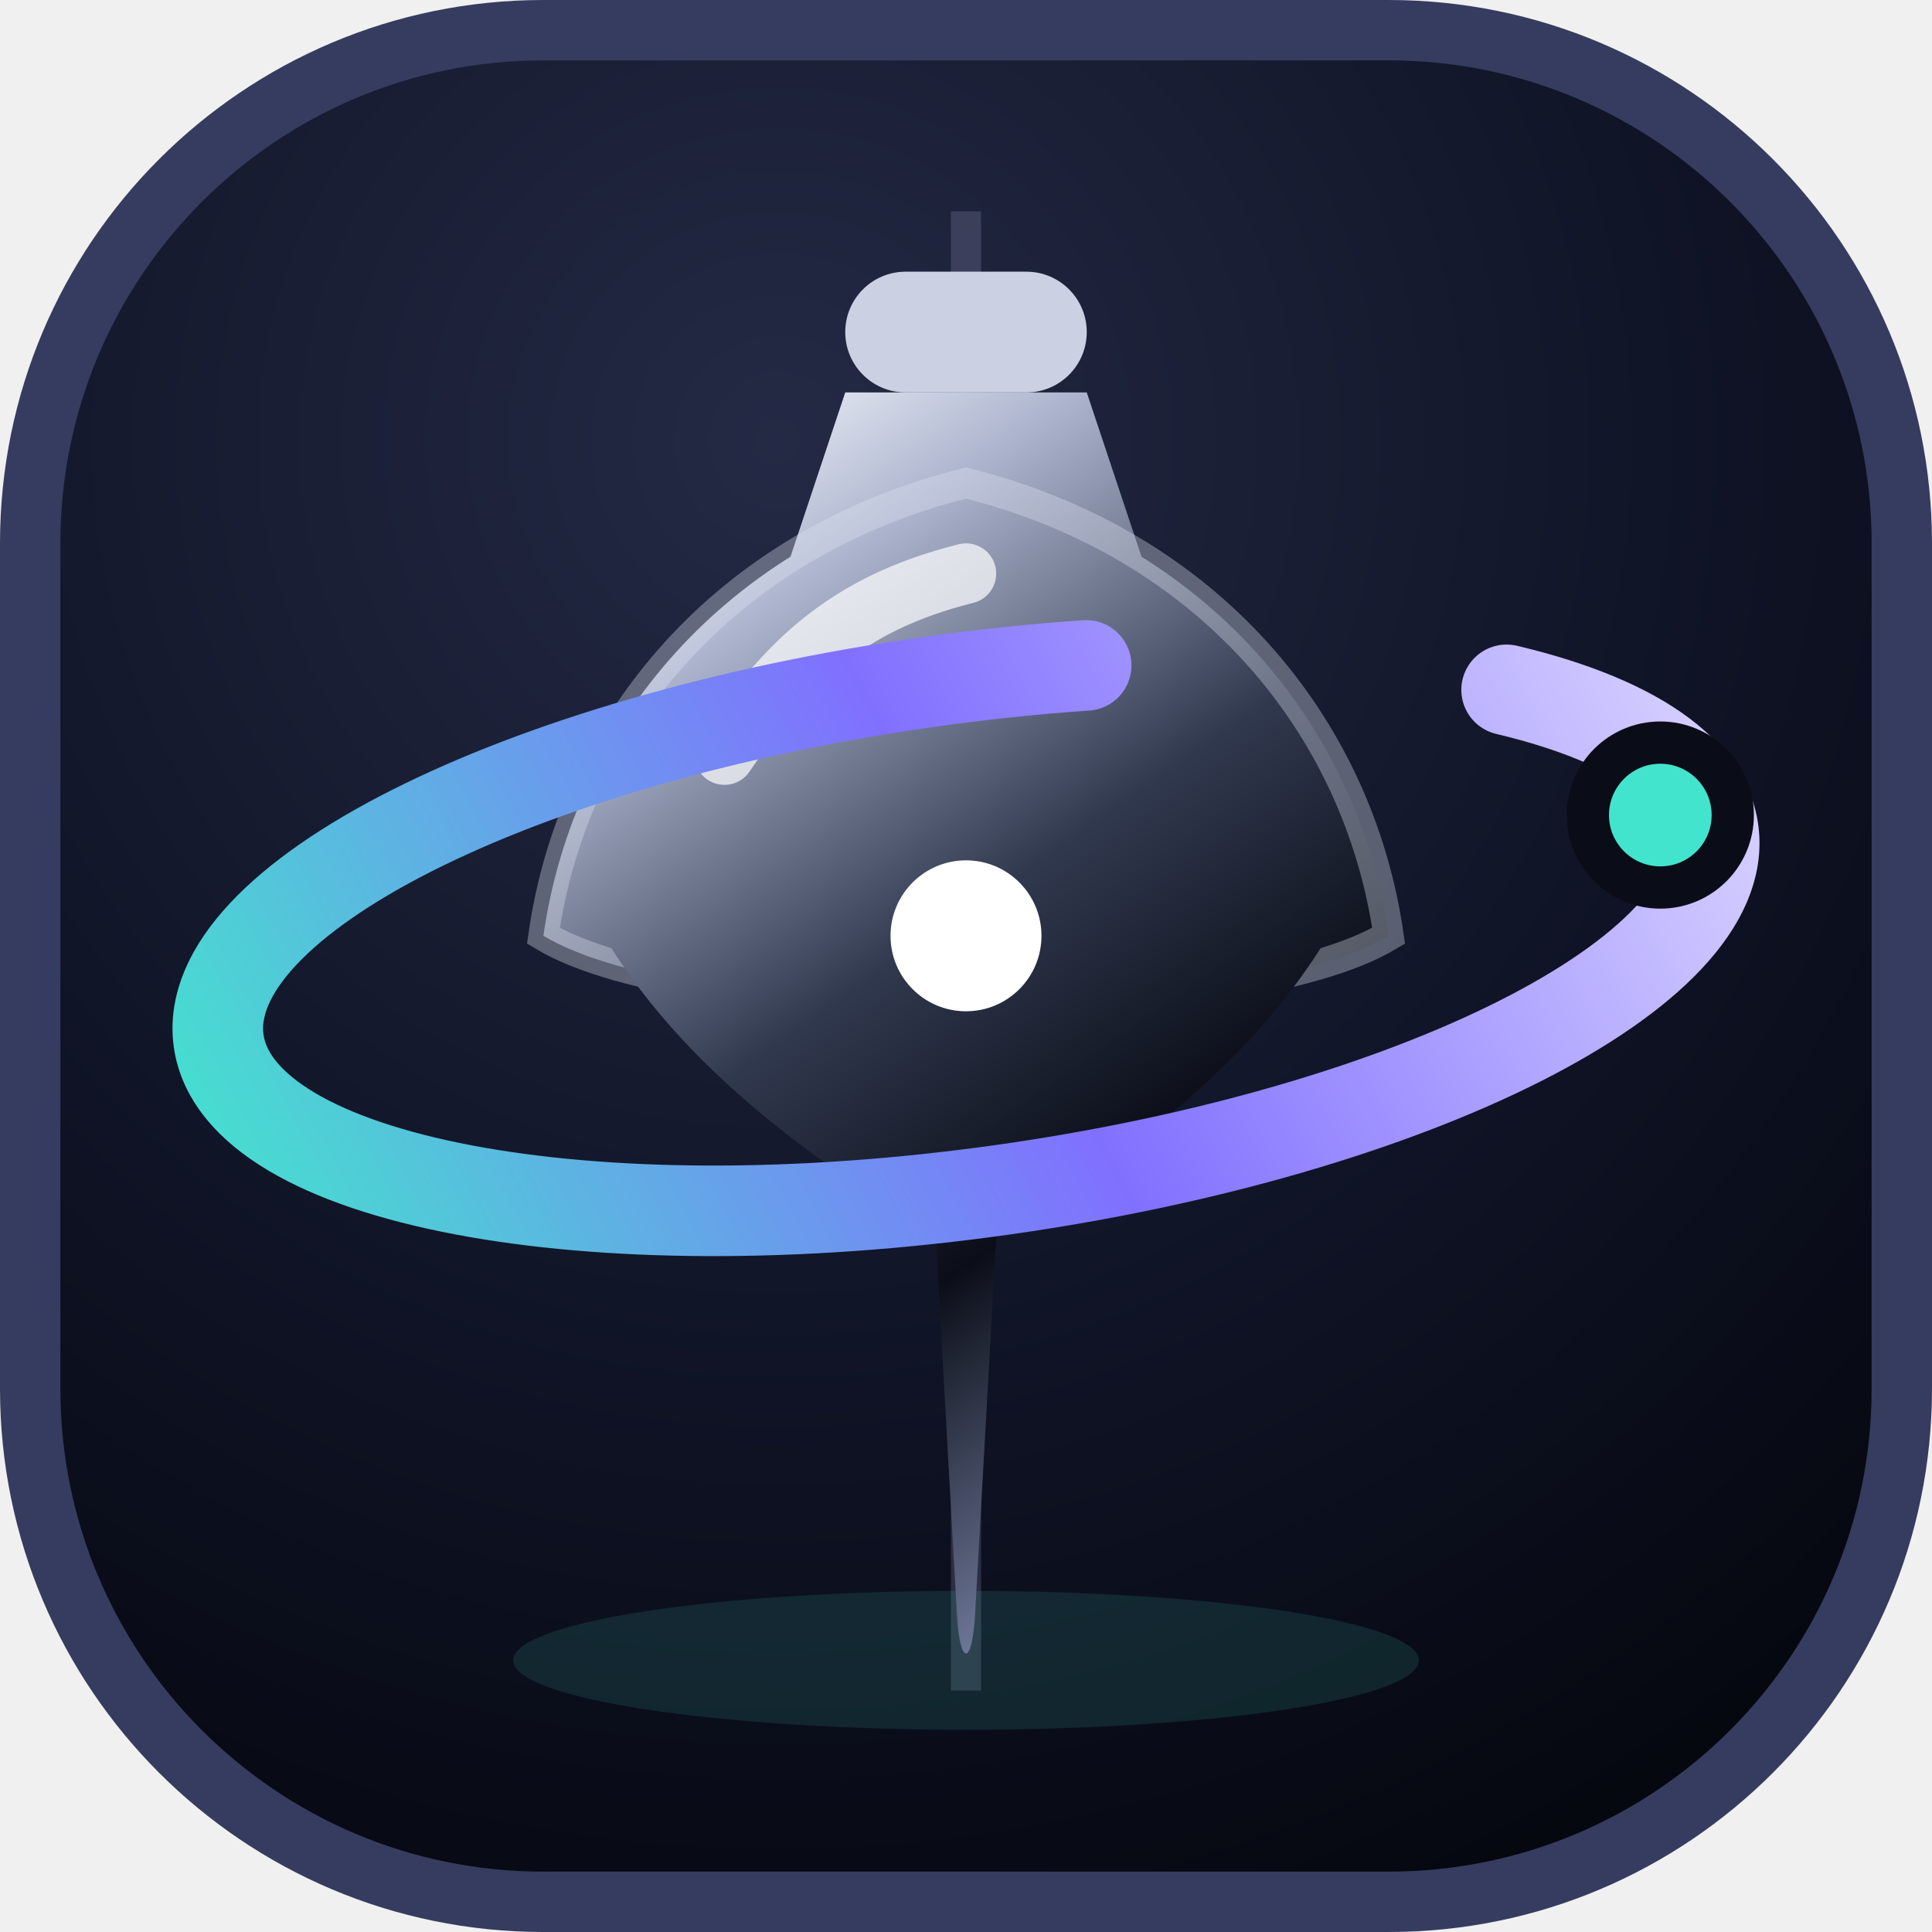
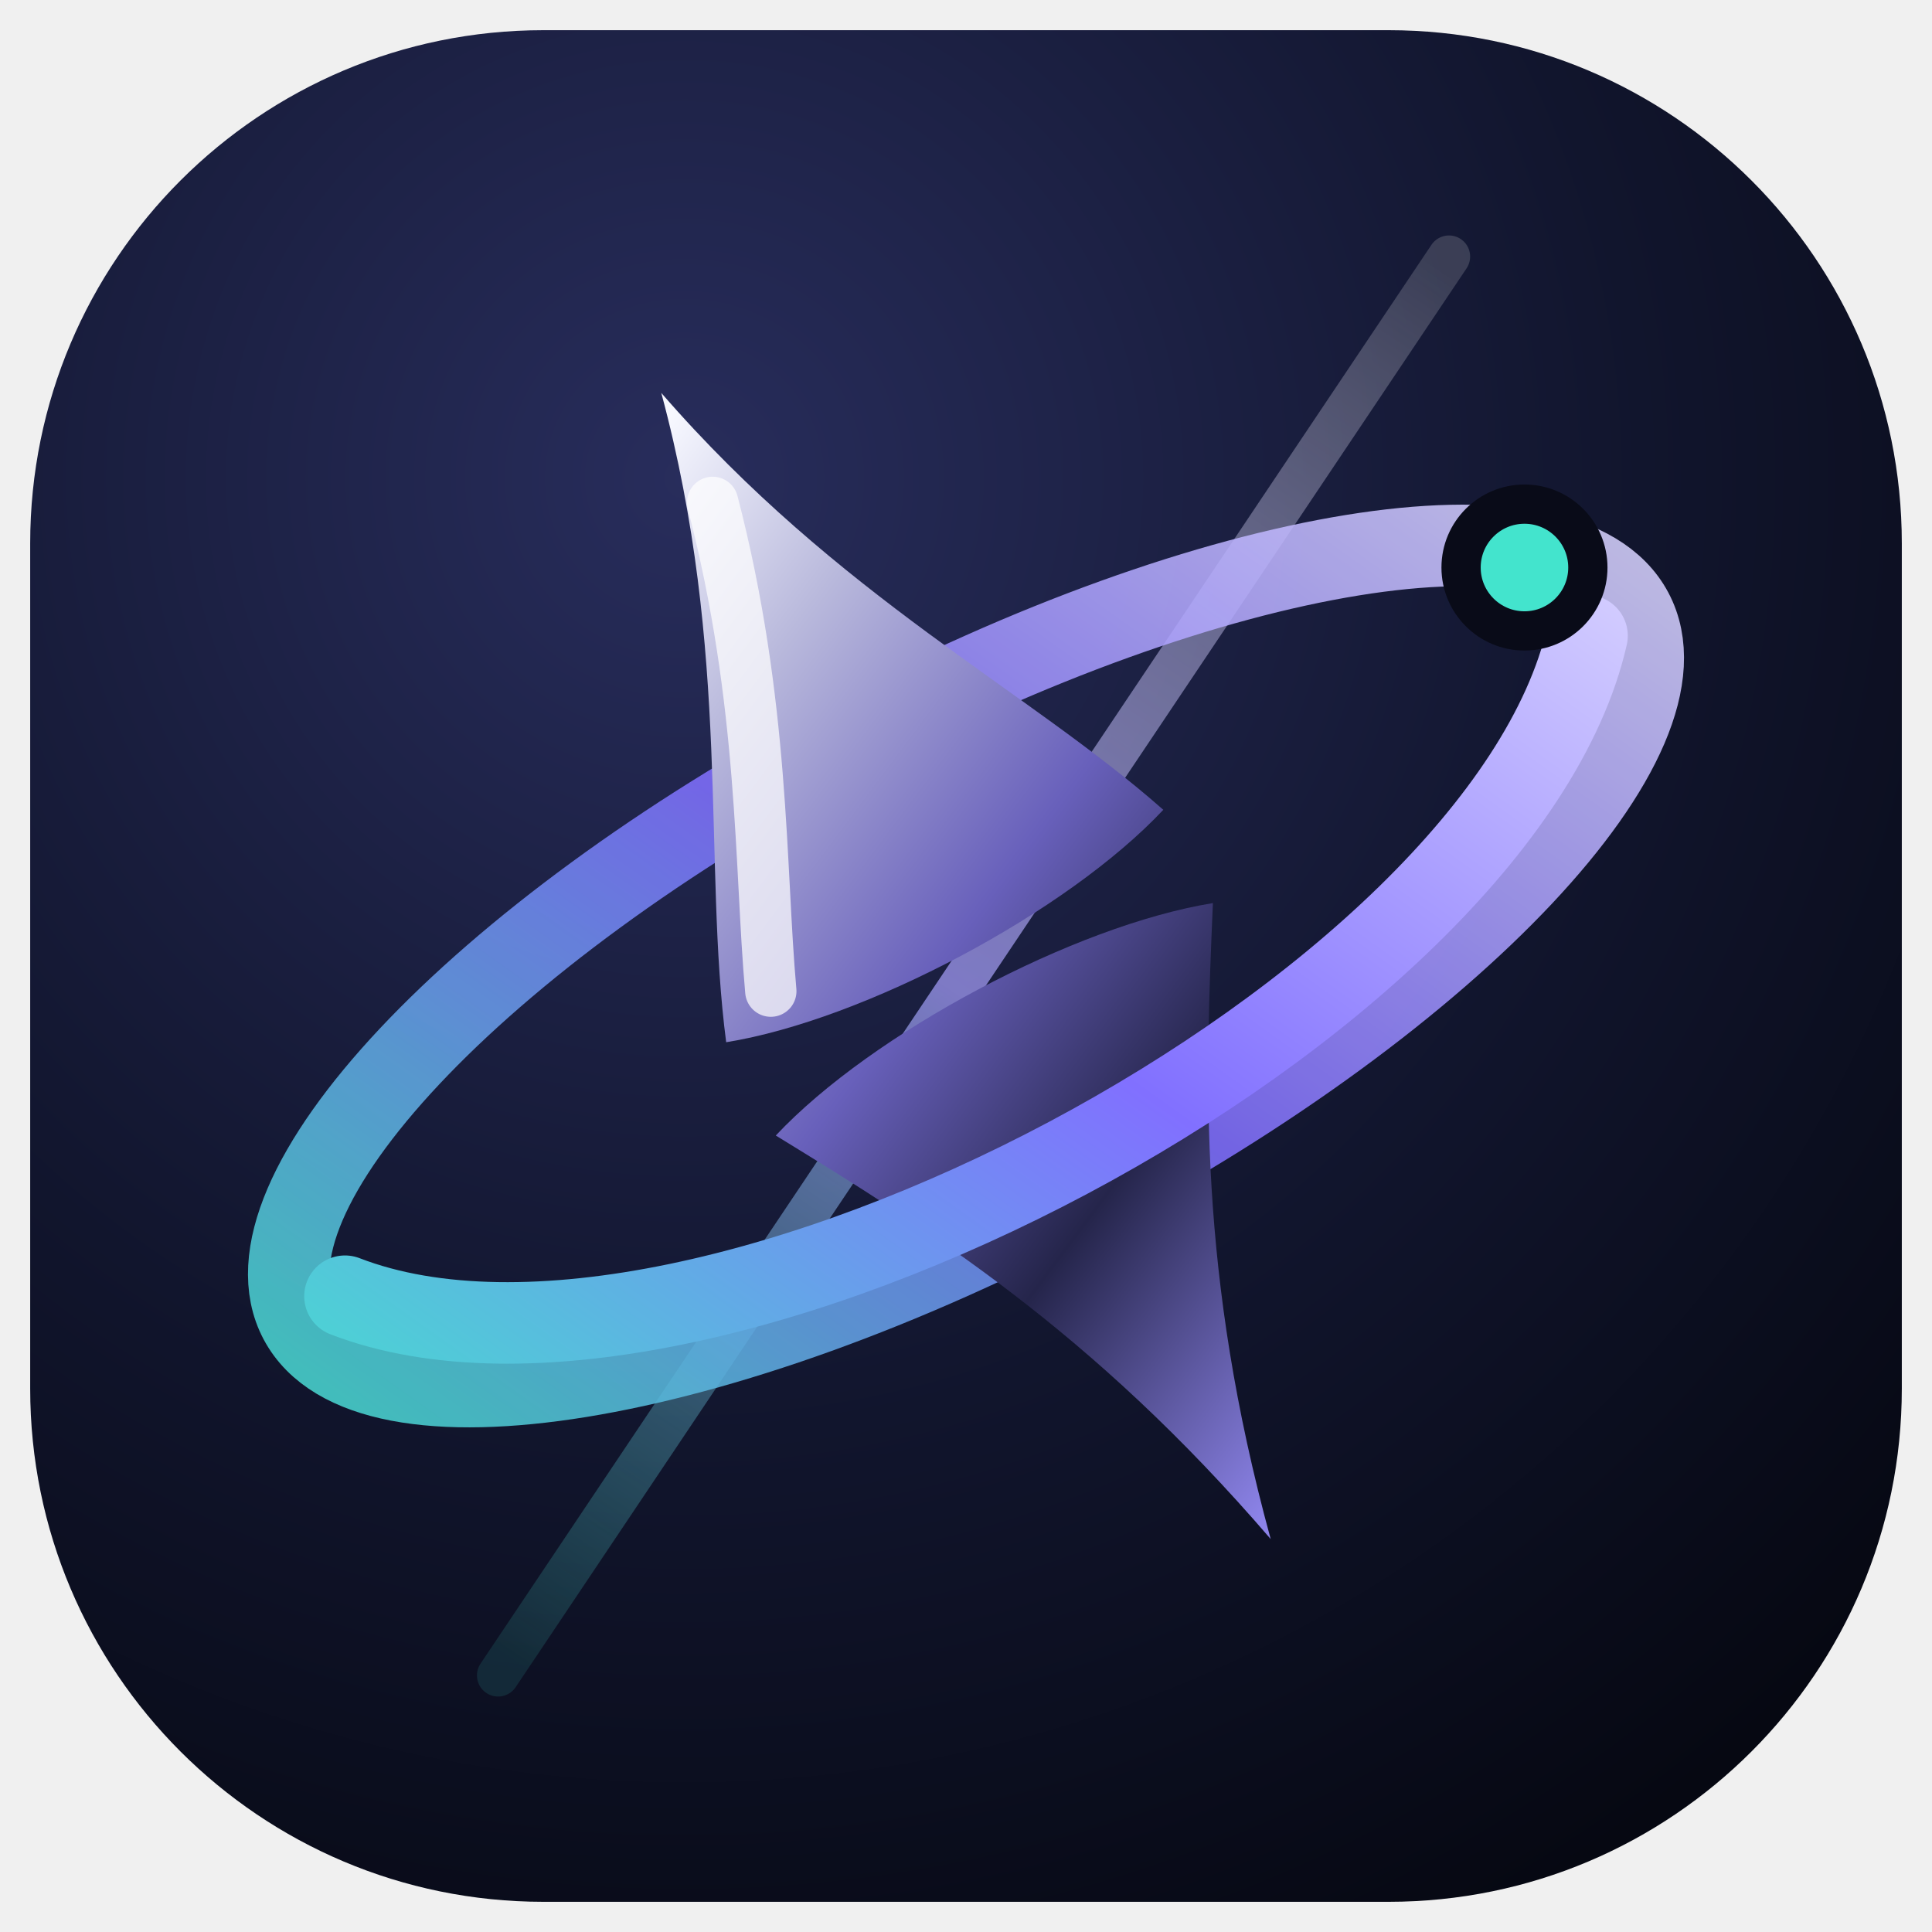
<svg xmlns="http://www.w3.org/2000/svg" viewBox="0 0 64 64" role="img" aria-labelledby="title">
  <defs>
-     <radialGradient id="space" cx="40%" cy="22%" r="88%">
-       <stop stop-color="#242a45" />
-       <stop offset=".58" stop-color="#0f1325" />
-       <stop offset="1" stop-color="#05070e" />
+     <radialGradient id="space" cx="35%" cy="24%" r="88%">
+       <stop stop-color="#282d5c" />
+       <stop offset=".58" stop-color="#11152d" />
+       <stop offset="1" stop-color="#060812" />
    </radialGradient>
-     <linearGradient id="metal" x1="20" y1="15" x2="43" y2="48" gradientUnits="userSpaceOnUse">
-       <stop stop-color="#f8faff" />
-       <stop offset=".18" stop-color="#aeb6cf" />
-       <stop offset=".48" stop-color="#31394f" />
-       <stop offset=".72" stop-color="#0b0e18" />
-       <stop offset="1" stop-color="#737d9e" />
+     <linearGradient id="axis" x1="17" y1="55" x2="48" y2="9" gradientUnits="userSpaceOnUse">
+       <stop stop-color="#43e4cd" stop-opacity=".12" />
+       <stop offset=".48" stop-color="#a9a1ff" stop-opacity=".7" />
+       <stop offset="1" stop-color="#fff" stop-opacity=".16" />
    </linearGradient>
-     <linearGradient id="energy" x1="7" y1="41" x2="57" y2="23" gradientUnits="userSpaceOnUse">
+     <linearGradient id="orbit" x1="8" y1="44" x2="56" y2="20" gradientUnits="userSpaceOnUse">
      <stop stop-color="#43e4cd" />
-       <stop offset=".52" stop-color="#8170ff" />
-       <stop offset="1" stop-color="#d8d3ff" />
+       <stop offset=".5" stop-color="#8170ff" />
+       <stop offset="1" stop-color="#e2deff" />
+     </linearGradient>
+     <linearGradient id="core" x1="24" y1="15" x2="40" y2="49" gradientUnits="userSpaceOnUse">
+       <stop stop-color="#f7f8ff" />
+       <stop offset=".2" stop-color="#b9b9dc" />
+       <stop offset=".48" stop-color="#6860bb" />
+       <stop offset=".72" stop-color="#25254b" />
+       <stop offset="1" stop-color="#8c83e8" />
    </linearGradient>
  </defs>
-   <rect x="1" y="1" width="62" height="62" rx="17" fill="url(#space)" stroke="#353c5f" stroke-width="2" />
-   <path d="M32 7v49" stroke="#d8d3ff" stroke-opacity=".16" />
-   <ellipse cx="32" cy="55" rx="15" ry="2.3" fill="#43e4cd" opacity=".12" />
-   <rect x="28" y="9" width="8" height="4" rx="2" fill="#cbd1e2" />
-   <path d="m28 13 8 0 2 6H26l2-6Z" fill="url(#metal)" />
-   <path d="M32 16C24 18 19 24 18 31c5 3 23 3 28 0-1-7-6-13-14-15Z" fill="url(#metal)" stroke="#dfe4f4" stroke-opacity=".35" />
-   <path d="M20 31c3 5 8 8 11 10l.7 12.5c.1 1.7.5 1.7.6 0L33 41c3-2 8-5 11-10-7 2.2-17 2.2-24 0Z" fill="url(#metal)" />
-   <path d="M24 25c2-3 4-5 8-6" fill="none" stroke="#fff" stroke-width="2" stroke-linecap="round" opacity=".7" />
-   <ellipse cx="32" cy="31" rx="25" ry="8.5" fill="none" stroke="url(#energy)" stroke-width="3" stroke-linecap="round" stroke-dasharray="89 14" transform="rotate(-8 32 31)" />
-   <circle cx="55" cy="27" r="2.4" fill="#43e4cd" stroke="#0a0d18" stroke-width="1.4" />
-   <circle cx="32" cy="31" r="2.5" fill="#fff" />
+   <rect x="1" y="1" width="62" height="62" rx="17" fill="url(#space)" />
+   <path d="M16.5 55.5 48 8.5" stroke="url(#axis)" stroke-width="1.4" stroke-linecap="round" />
+   <ellipse cx="32" cy="32" rx="25" ry="8.5" fill="none" stroke="url(#orbit)" stroke-width="2.7" stroke-linecap="round" transform="rotate(-28 32 32)" opacity=".86" />
+   <g transform="rotate(-28 32 32)">
+     <path d="M32 10.5c-2 8.7-6.1 14.4-8.2 20 4.4 1.5 12 1.5 16.4 0-2.1-5.6-6.2-11.3-8.2-20Z" fill="url(#core)" />
+     <path d="M23.8 34c4.4-1.5 12-1.5 16.4 0-3 5.1-6.2 10.6-8.2 19.5-2-8.9-5.2-14.4-8.2-19.5Z" fill="url(#core)" />
+     <path d="M31.8 14.5c-1.6 6.7-4.3 11.4-5.9 15.2" fill="none" stroke="#fff" stroke-width="1.7" stroke-linecap="round" opacity=".72" />
+   </g>
+   <path d="M8.7 32c8.3 9.6 38.3 9.6 46.6 0" fill="none" stroke="url(#orbit)" stroke-width="2.7" stroke-linecap="round" transform="rotate(-28 32 32)" />
+   <circle cx="50.5" cy="18.8" r="2.1" fill="#43e4cd" stroke="#090b18" stroke-width="1.3" />
</svg>
